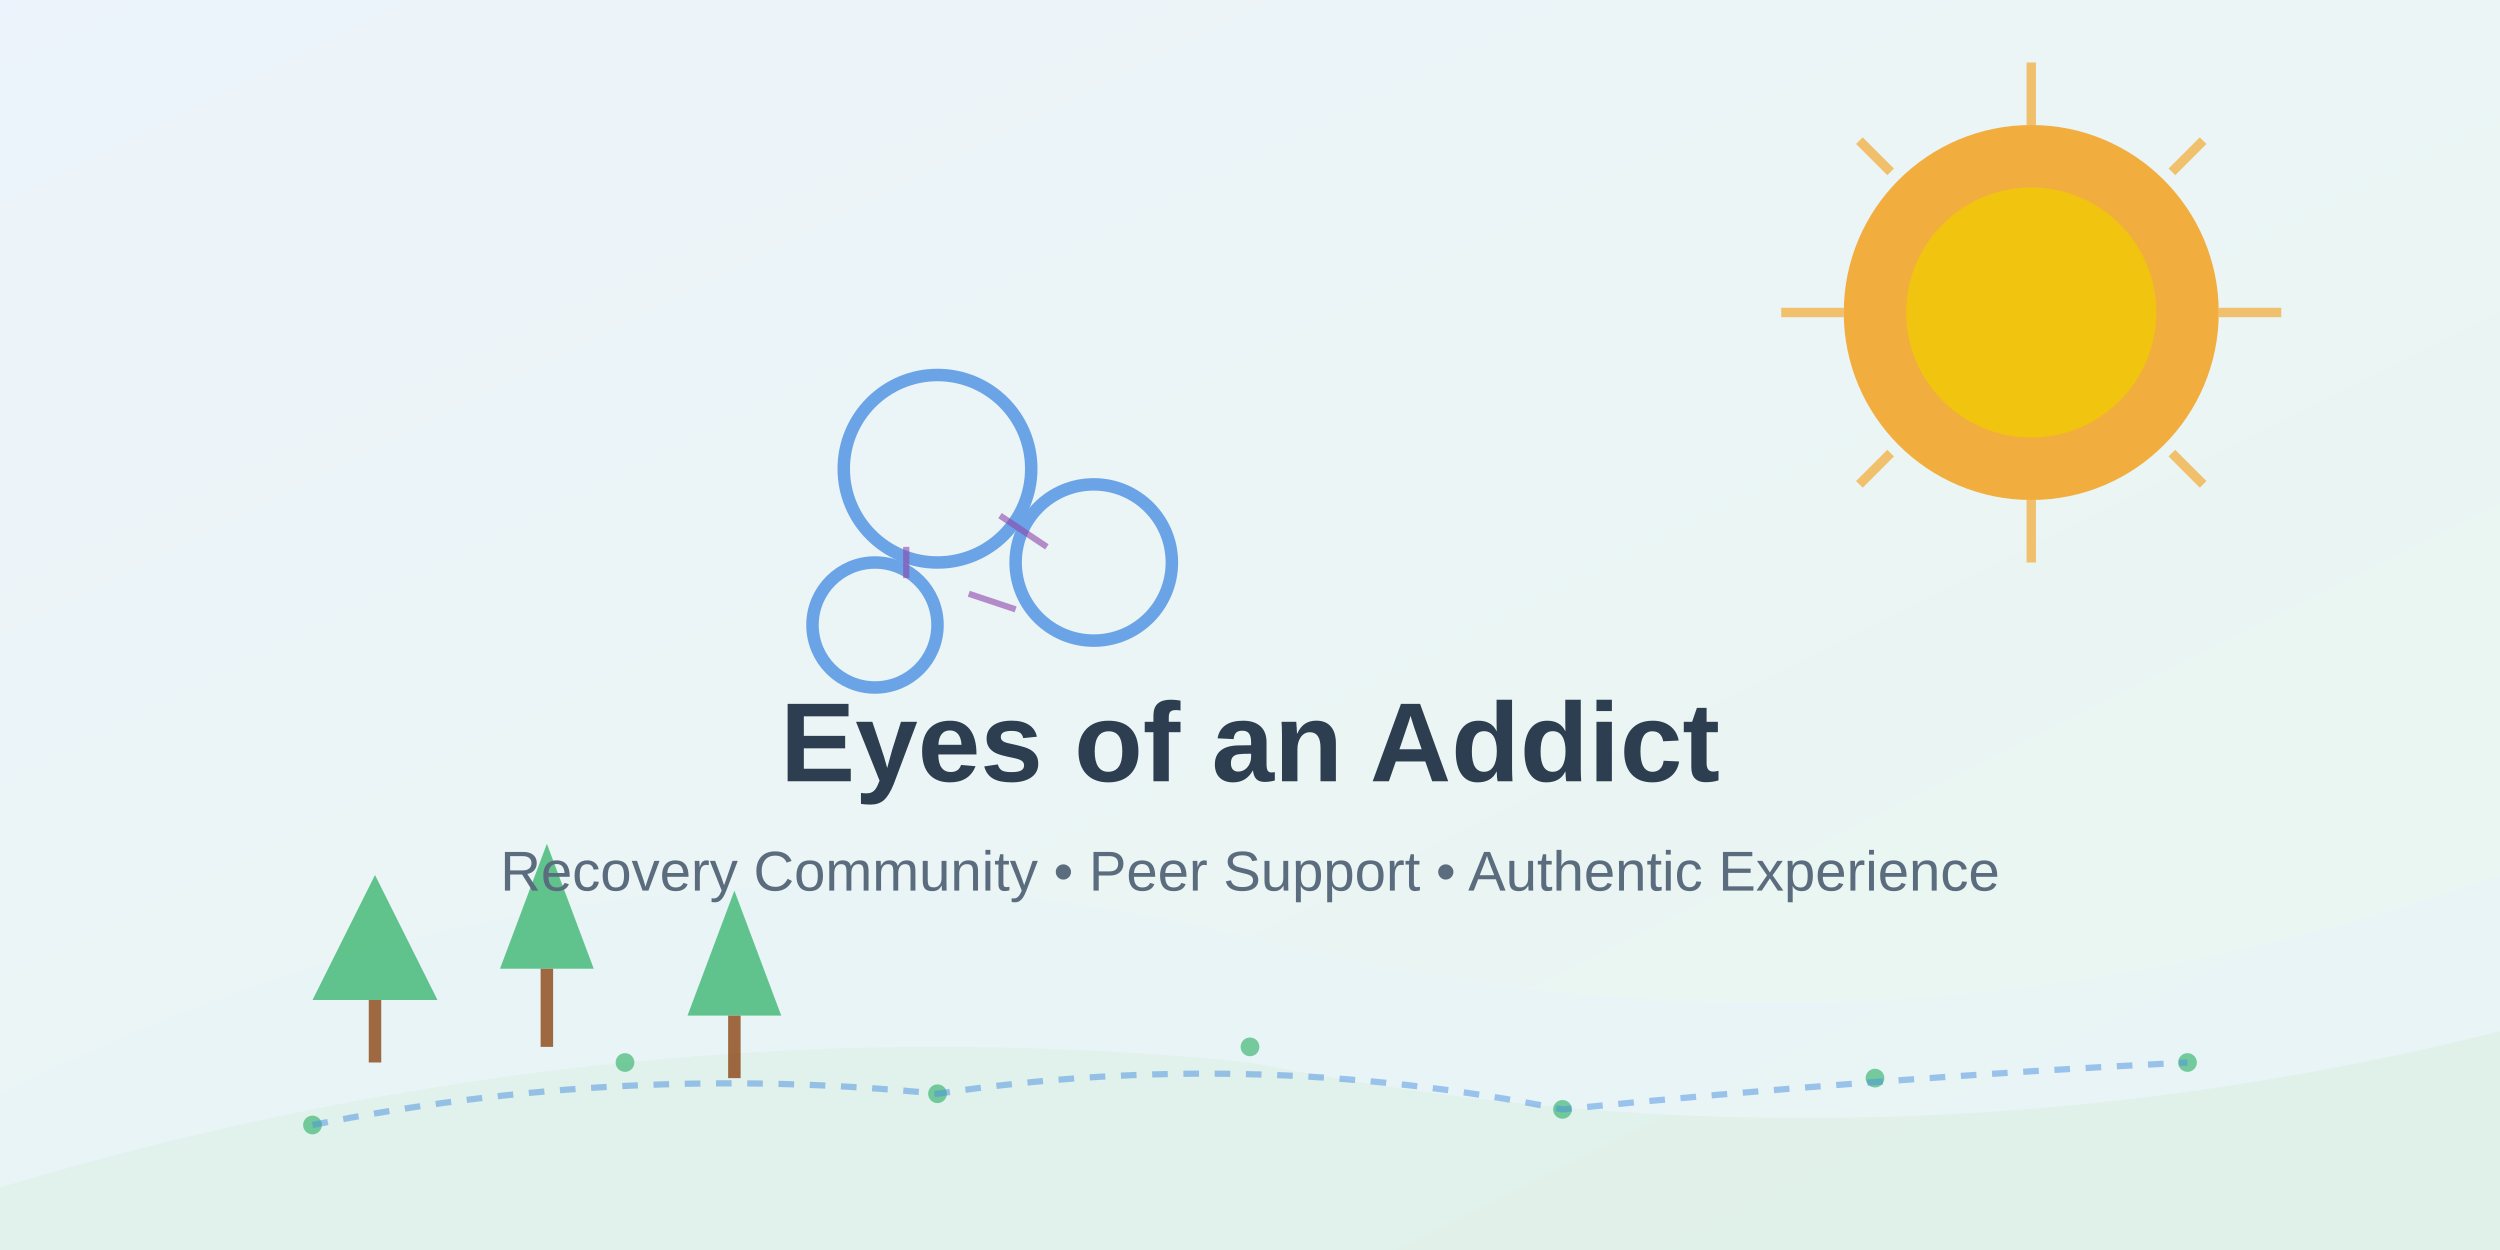
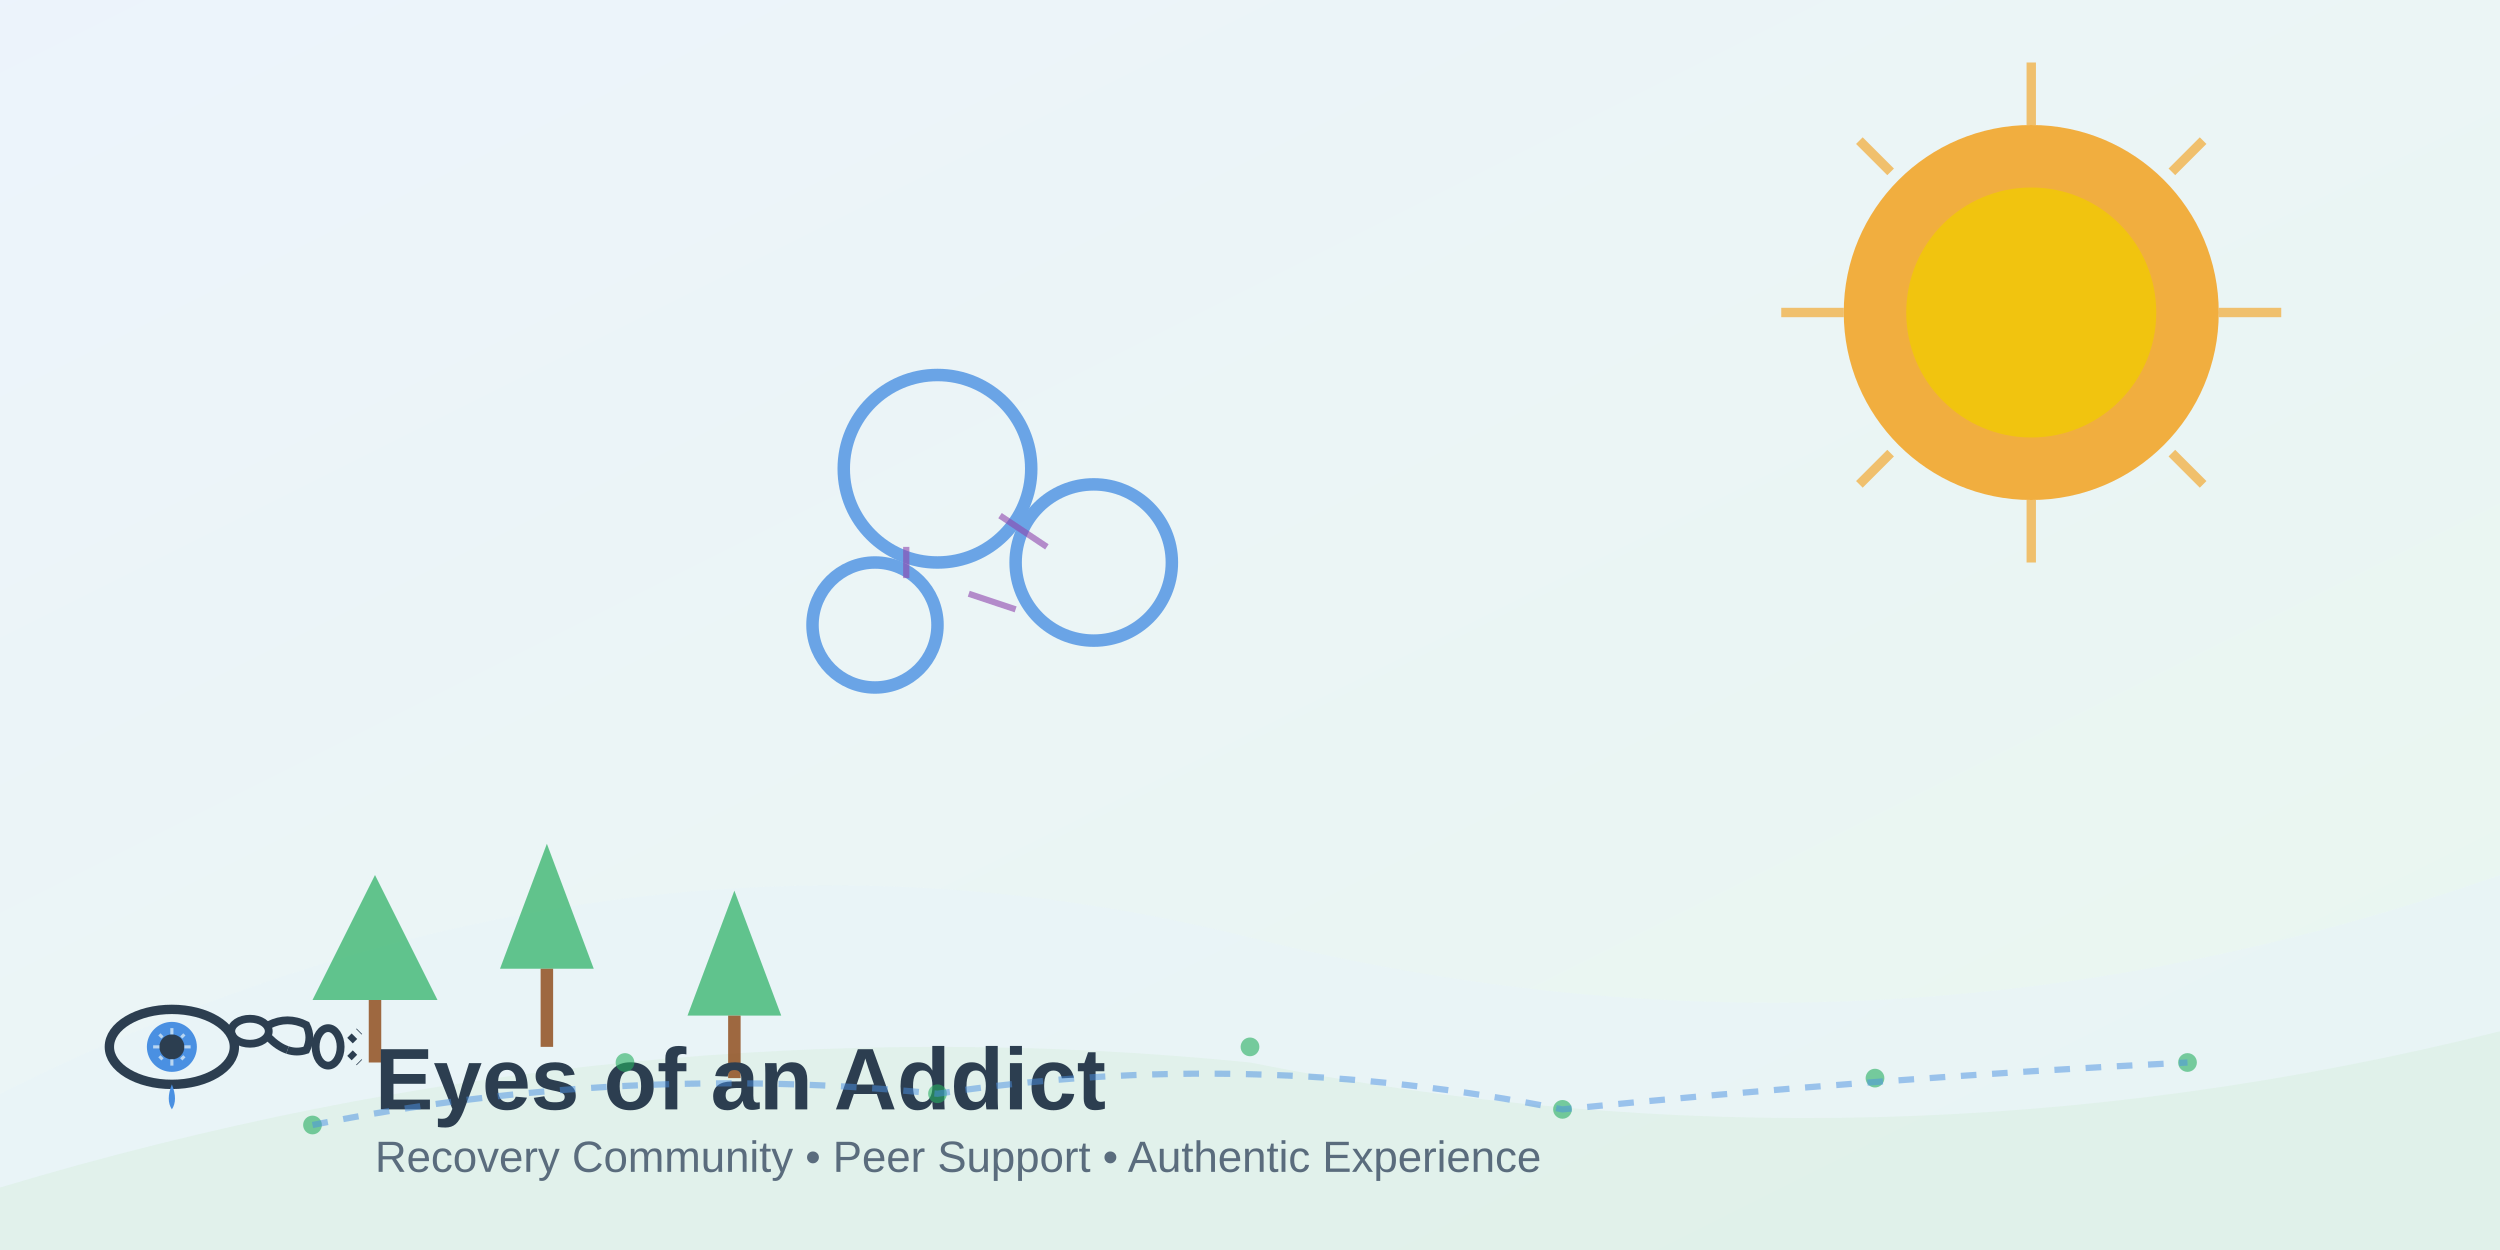
<svg xmlns="http://www.w3.org/2000/svg" width="800" height="400" viewBox="0 0 800 400">
  <defs>
    <linearGradient id="bg" x1="0%" y1="0%" x2="100%" y2="100%">
      <stop offset="0%" style="stop-color:#4a90e2;stop-opacity:0.1" />
      <stop offset="100%" style="stop-color:#27ae60;stop-opacity:0.1" />
    </linearGradient>
  </defs>
  <rect width="800" height="400" fill="url(#bg)" />
  <path d="M0 350 Q200 250 400 300 Q600 350 800 280 L800 400 L0 400 Z" fill="#e8f4f8" opacity="0.6" />
  <path d="M0 380 Q200 320 400 340 Q600 380 800 330 L800 400 L0 400 Z" fill="#d4edda" opacity="0.4" />
  <circle cx="650" cy="100" r="60" fill="#f39c12" opacity="0.8" />
  <circle cx="650" cy="100" r="40" fill="#f1c40f" />
  <g stroke="#f39c12" stroke-width="3" opacity="0.6">
    <line x1="650" y1="20" x2="650" y2="40" />
    <line x1="650" y1="160" x2="650" y2="180" />
    <line x1="570" y1="100" x2="590" y2="100" />
    <line x1="710" y1="100" x2="730" y2="100" />
    <line x1="595" y1="45" x2="605" y2="55" />
    <line x1="695" y1="145" x2="705" y2="155" />
    <line x1="705" y1="45" x2="695" y2="55" />
    <line x1="605" y1="145" x2="595" y2="155" />
  </g>
  <g fill="#27ae60" opacity="0.7">
    <polygon points="100,320 120,280 140,320" />
    <polygon points="160,310 175,270 190,310" />
    <polygon points="220,325 235,285 250,325" />
  </g>
  <g fill="#8b4513" opacity="0.8">
    <rect x="118" y="320" width="4" height="20" />
    <rect x="173" y="310" width="4" height="25" />
    <rect x="233" y="325" width="4" height="20" />
  </g>
  <g fill="none" stroke="#4a90e2" stroke-width="4" opacity="0.8">
    <circle cx="300" cy="150" r="30" />
    <circle cx="350" cy="180" r="25" />
    <circle cx="280" cy="200" r="20" />
  </g>
  <g stroke="#8e44ad" stroke-width="2" opacity="0.6">
    <line x1="320" y1="165" x2="335" y2="175" />
    <line x1="290" y1="175" x2="290" y2="185" />
    <line x1="310" y1="190" x2="325" y2="195" />
  </g>
-   <text x="400" y="250" font-family="Arial, sans-serif" font-size="36" font-weight="bold" fill="#2c3e50" text-anchor="middle">
+   <g transform="translate(30, 320)">
+     <ellipse cx="25" cy="15" rx="20" ry="12" fill="none" stroke="#2c3e50" stroke-width="3" />
+     <circle cx="25" cy="15" r="8" fill="#4a90e2" />
+     <circle cx="25" cy="15" r="4" fill="#2c3e50" />
+     <g stroke="#e8f4f8" stroke-width="1" opacity="0.7">
+       <line x1="25" y1="9" x2="25" y2="11" />
+       <line x1="25" y1="19" x2="25" y2="21" />
+       <line x1="19" y1="15" x2="21" y2="15" />
+       <line x1="29" y1="15" x2="31" y2="15" />
+       <line x1="21" y1="11" x2="22" y2="12" />
+       <line x1="28" y1="19" x2="29" y2="18" />
+       <line x1="29" y1="11" x2="28" y2="12" />
+       <line x1="22" y1="19" x2="21" y2="18" />
+     </g>
+     <path d="M25 27 Q23 32 25 35 Q27 32 25 27" fill="#4a90e2" />
+     <g fill="none" stroke="#2c3e50" stroke-width="2.5">
+       <ellipse cx="50" cy="10" rx="6" ry="4" />
+       <path d="M56 8 Q62 5 68 8 Q70 12 68 16 Q65 17 62 16" />
+       <path d="M56 12 Q59 15 62 16" />
+       <ellipse cx="75" cy="15" rx="4" ry="6" />
+       <path d="M82 13 L85 10" stroke-dasharray="2,2" />
+       <path d="M82 17 L85 20" stroke-dasharray="2,2" />
+     </g>
+   </g>
+   <text x="120" y="355" font-family="Arial, sans-serif" font-size="28" font-weight="bold" fill="#2c3e50" text-anchor="start">
    Eyes of an Addict
  </text>
-   <text x="400" y="285" font-family="Arial, sans-serif" font-size="18" fill="#5a6c7d" text-anchor="middle">
+   <text x="120" y="375" font-family="Arial, sans-serif" font-size="14" fill="#5a6c7d" text-anchor="start">
    Recovery Community • Peer Support • Authentic Experience
  </text>
  <g fill="#27ae60" opacity="0.6">
    <circle cx="100" cy="360" r="3" />
    <circle cx="200" cy="340" r="3" />
    <circle cx="300" cy="350" r="3" />
    <circle cx="400" cy="335" r="3" />
    <circle cx="500" cy="355" r="3" />
    <circle cx="600" cy="345" r="3" />
    <circle cx="700" cy="340" r="3" />
  </g>
  <path d="M100 360 Q200 340 300 350 Q400 335 500 355 Q600 345 700 340" fill="none" stroke="#4a90e2" stroke-width="2" opacity="0.5" stroke-dasharray="5,5" />
</svg>
